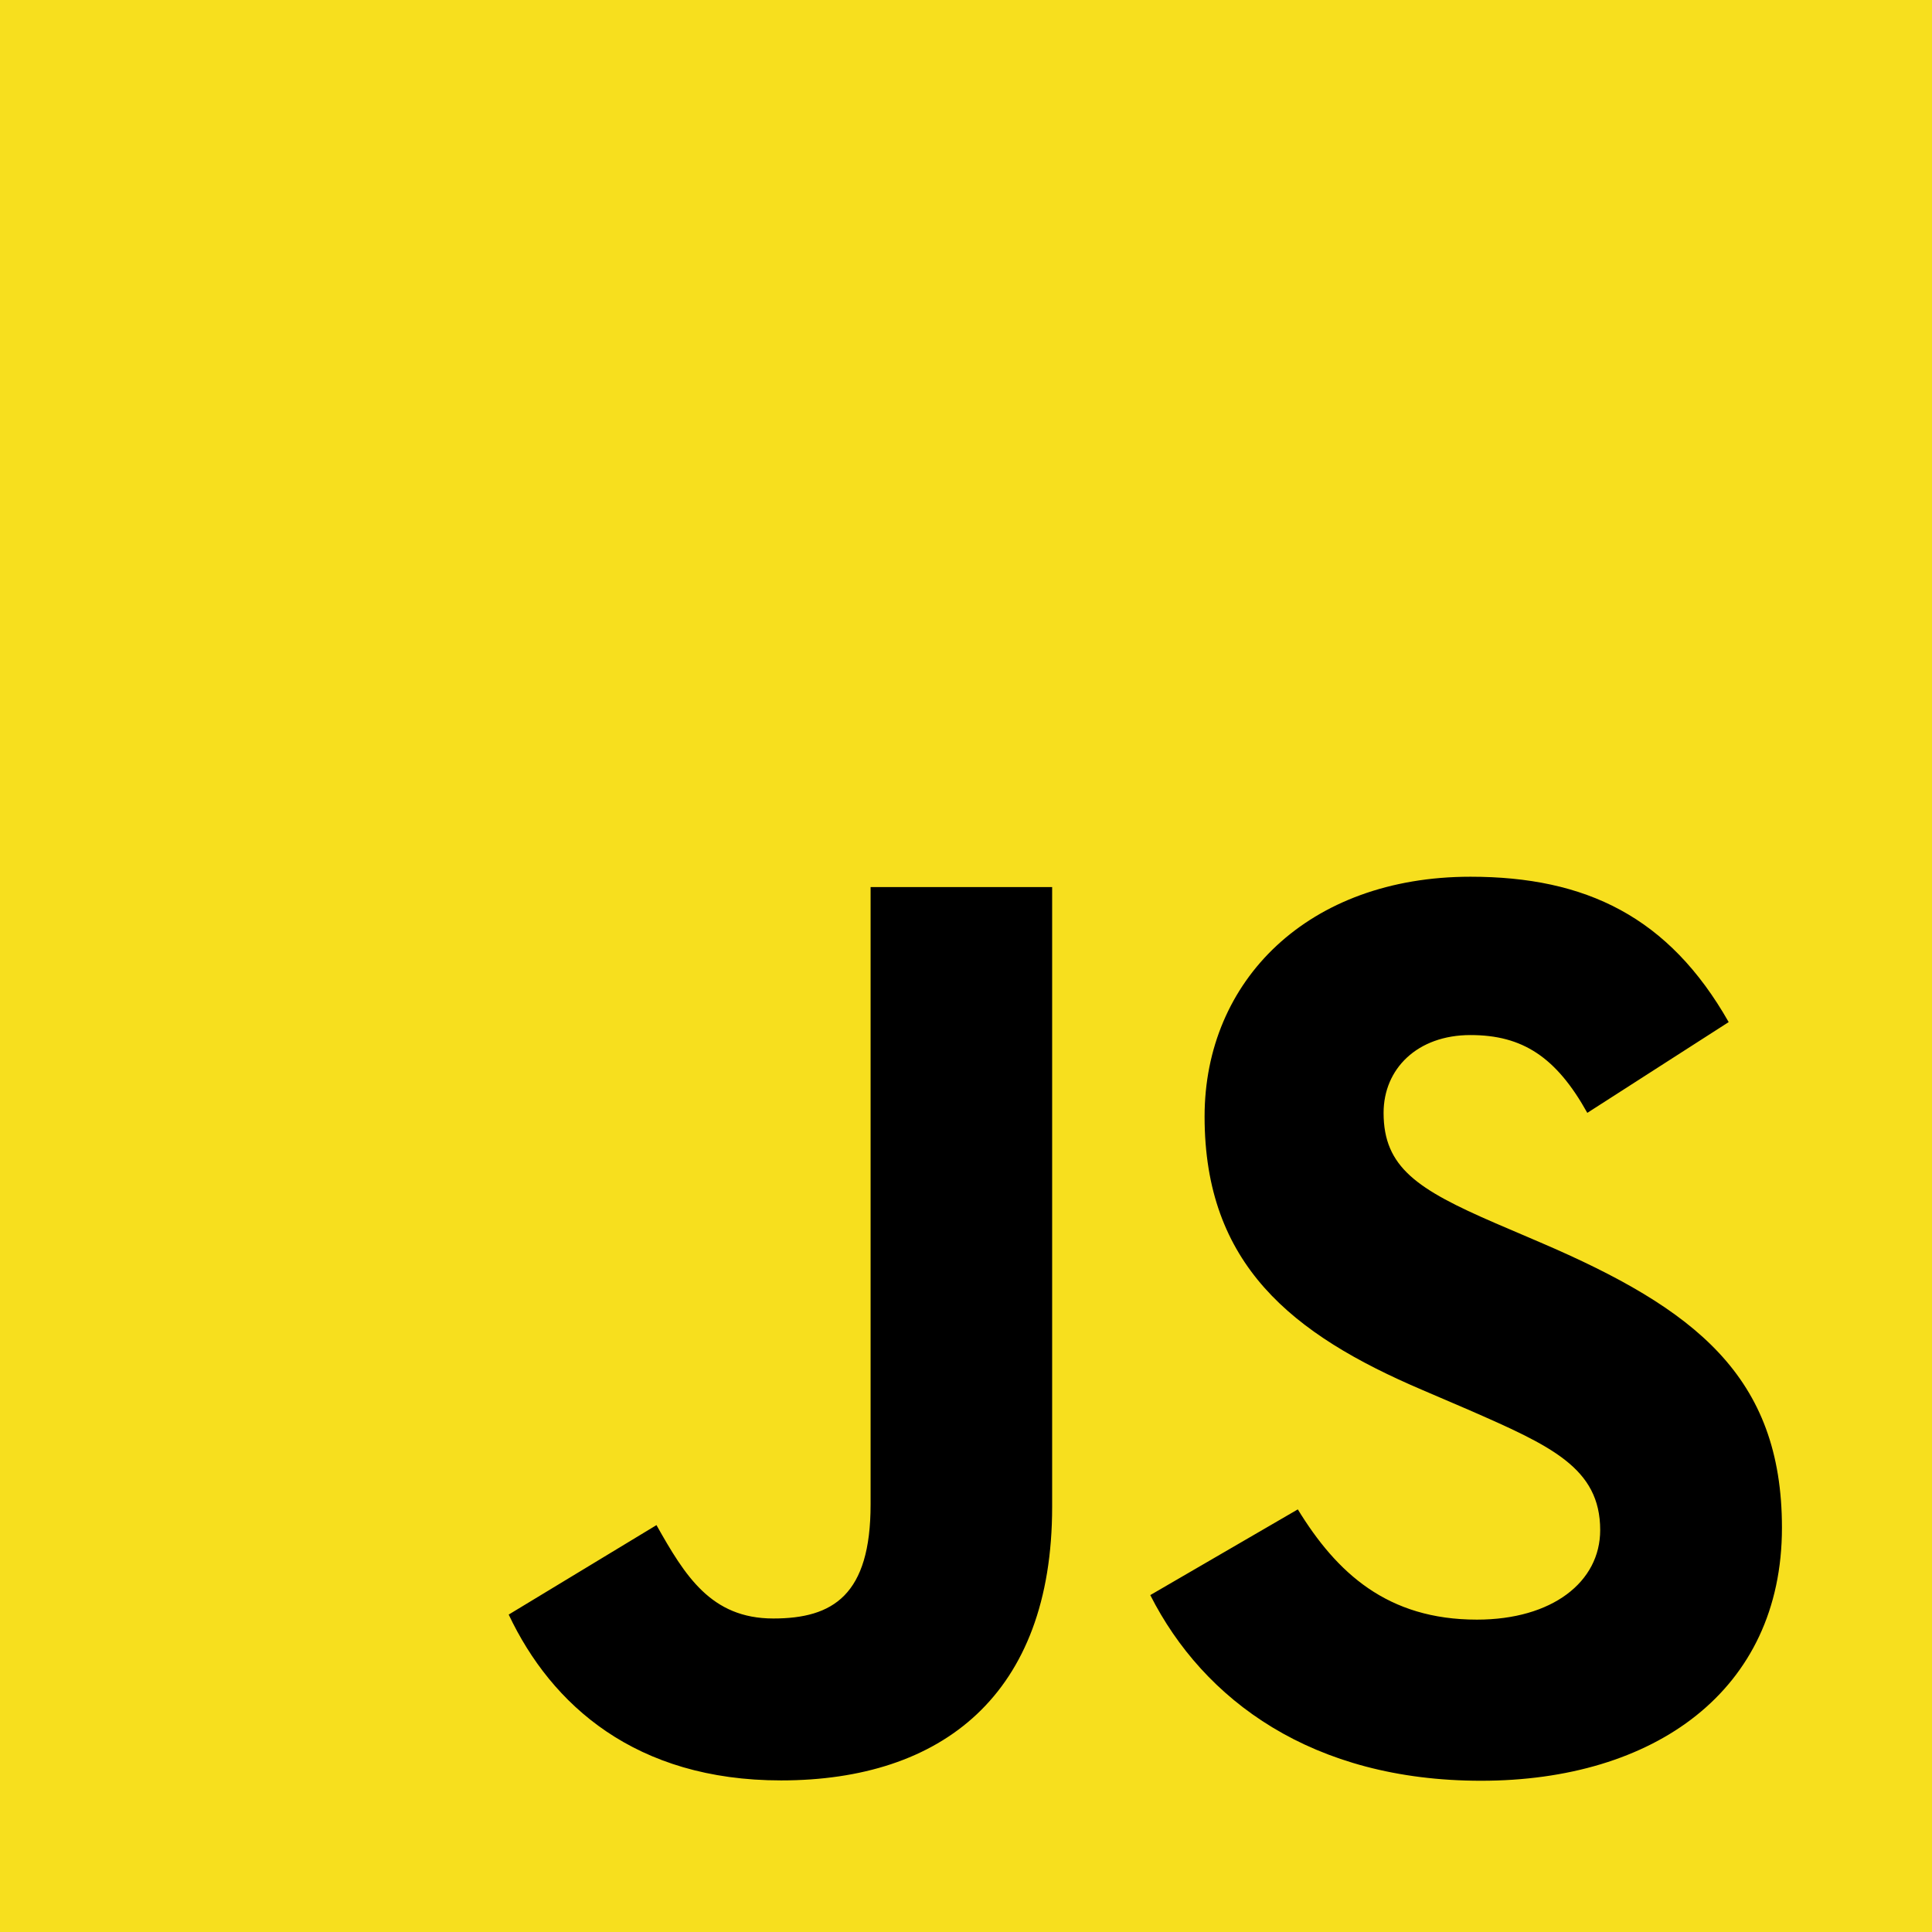
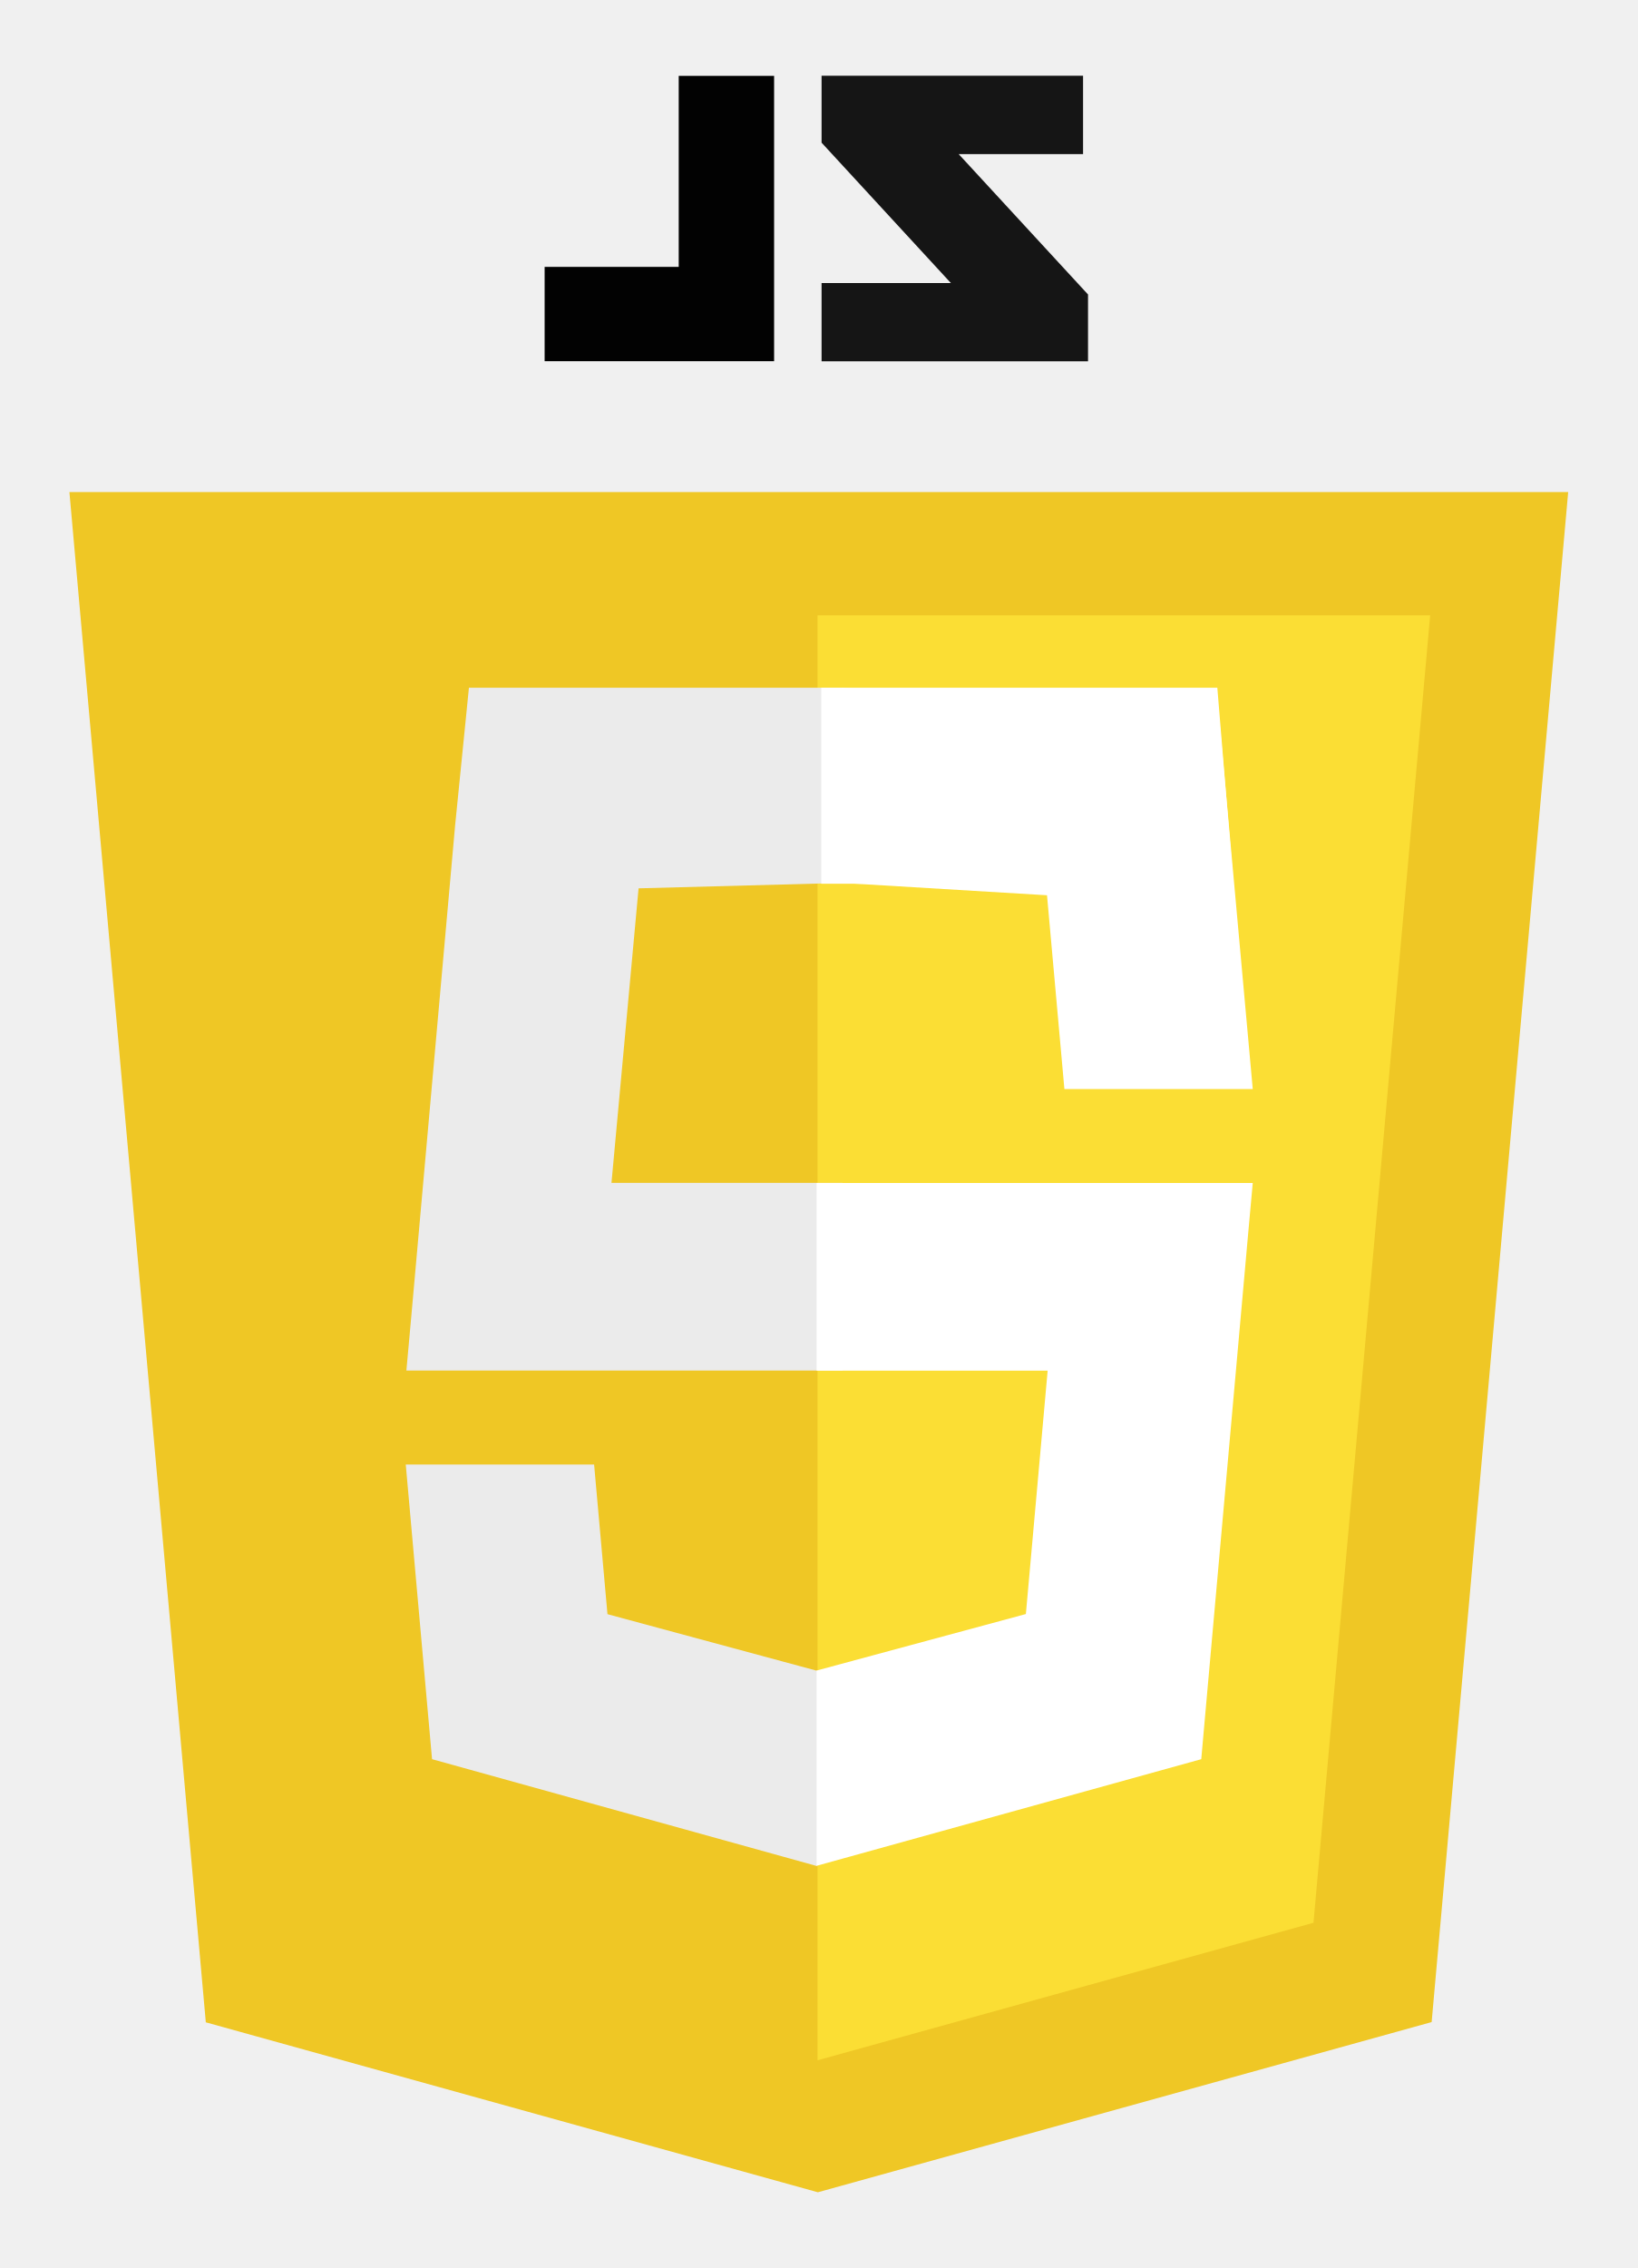
- <svg xmlns="http://www.w3.org/2000/svg" viewBox="0 0 630 630">
-   <rect width="630" height="630" fill="#f7df1e" />
-   <path d="m423.2 492.19c12.69 20.72 29.2 35.95 58.4 35.95 24.53 0 40.2-12.26 40.2-29.2 0-20.3-16.1-27.49-43.1-39.3l-14.8-6.35c-42.72-18.2-71.1-41-71.1-89.2 0-44.4 33.83-78.2 86.7-78.2 37.64 0 64.7 13.1 84.2 47.4l-46.1 29.6c-10.15-18.2-21.1-25.37-38.1-25.37-17.34 0-28.33 11-28.33 25.37 0 17.76 11 24.95 36.4 35.95l14.8 6.34c50.3 21.57 78.7 43.56 78.7 93 0 53.3-41.87 82.5-98.1 82.5-54.98 0-90.5-26.2-107.88-60.54zm-209.13 5.13c9.3 16.5 17.76 30.45 38.1 30.45 19.45 0 31.72-7.61 31.72-37.2v-201.3h59.2v202.1c0 61.3-35.94 89.2-88.4 89.2-47.4 0-74.85-24.53-88.81-54.075z" />
+ <svg xmlns="http://www.w3.org/2000/svg" version="1.1" id="Layer_1" x="0px" y="0px" width="325px" height="450px" viewBox="0 0 325 450" enable-background="new 0 0 325 450" xml:space="preserve">
+   <g>
+     <polygon fill="#EFC725" points="40.845,401.254 13.775,97.632 311.225,97.632 284.127,401.205 162.318,434.975  " />
+     <polygon fill="#FBDE34" points="162.25,408.787 260.678,381.5 283.836,122.083 162.25,122.083  " />
+     <polygon fill="#EBEBEB" points="162.193,331.426 162.031,331.473 120.559,320.272 117.906,290.575 97.756,290.575 80.527,290.575    85.744,349.043 162.021,370.219 162.193,370.17  " />
+     <polygon fill="#EBEBEB" points="167.209,271.937 167.209,234.7 121.355,234.7 126.732,176.258 167.312,175.177 167.209,136.454    93.065,136.454 90.311,163.903 81.559,261.938 80.651,271.937 90.686,271.937  " />
+     <polygon fill="#FFFFFF" points="166.957,175.229 167.12,175.183 207.791,177.632 211.242,216.079 231.393,216.079 248.623,216.079    242.109,144.133 167.129,136.437 166.957,136.485  " />
+     <polyline fill="#FFFFFF" points="244.784,175.343 241.593,136.454 162.99,136.454 162.99,160.606 162.99,175.246 162.99,175.343    244.784,175.343  " />
+     <polygon fill="#FFFFFF" points="162.064,234.718 162.064,271.954 207.918,271.954 203.596,320.247 162.064,331.459    162.064,370.201 238.404,349.043 238.963,342.752 247.715,244.717 248.623,234.718 238.588,234.718  " />
+     <path fill="#FFFFFF" d="M240,173.693" />
+     <g>
+       <polygon fill="#151515" points="214.945,30.571 190.256,30.571 215.932,58.431 215.932,71.691 163.049,71.691 163.049,56.165     188.719,56.165 163.049,28.306 163.049,15.025 214.945,15.025 214.945,30.571   " />
+       <path fill="#020202" d="M153.631,15.05v56.617h-45.543V52.953h26.613V15.05h18.928H153.631z" />
+     </g>
+     <path fill="#FFFFFF" d="M239.51,173.693" />
+   </g>
</svg>
